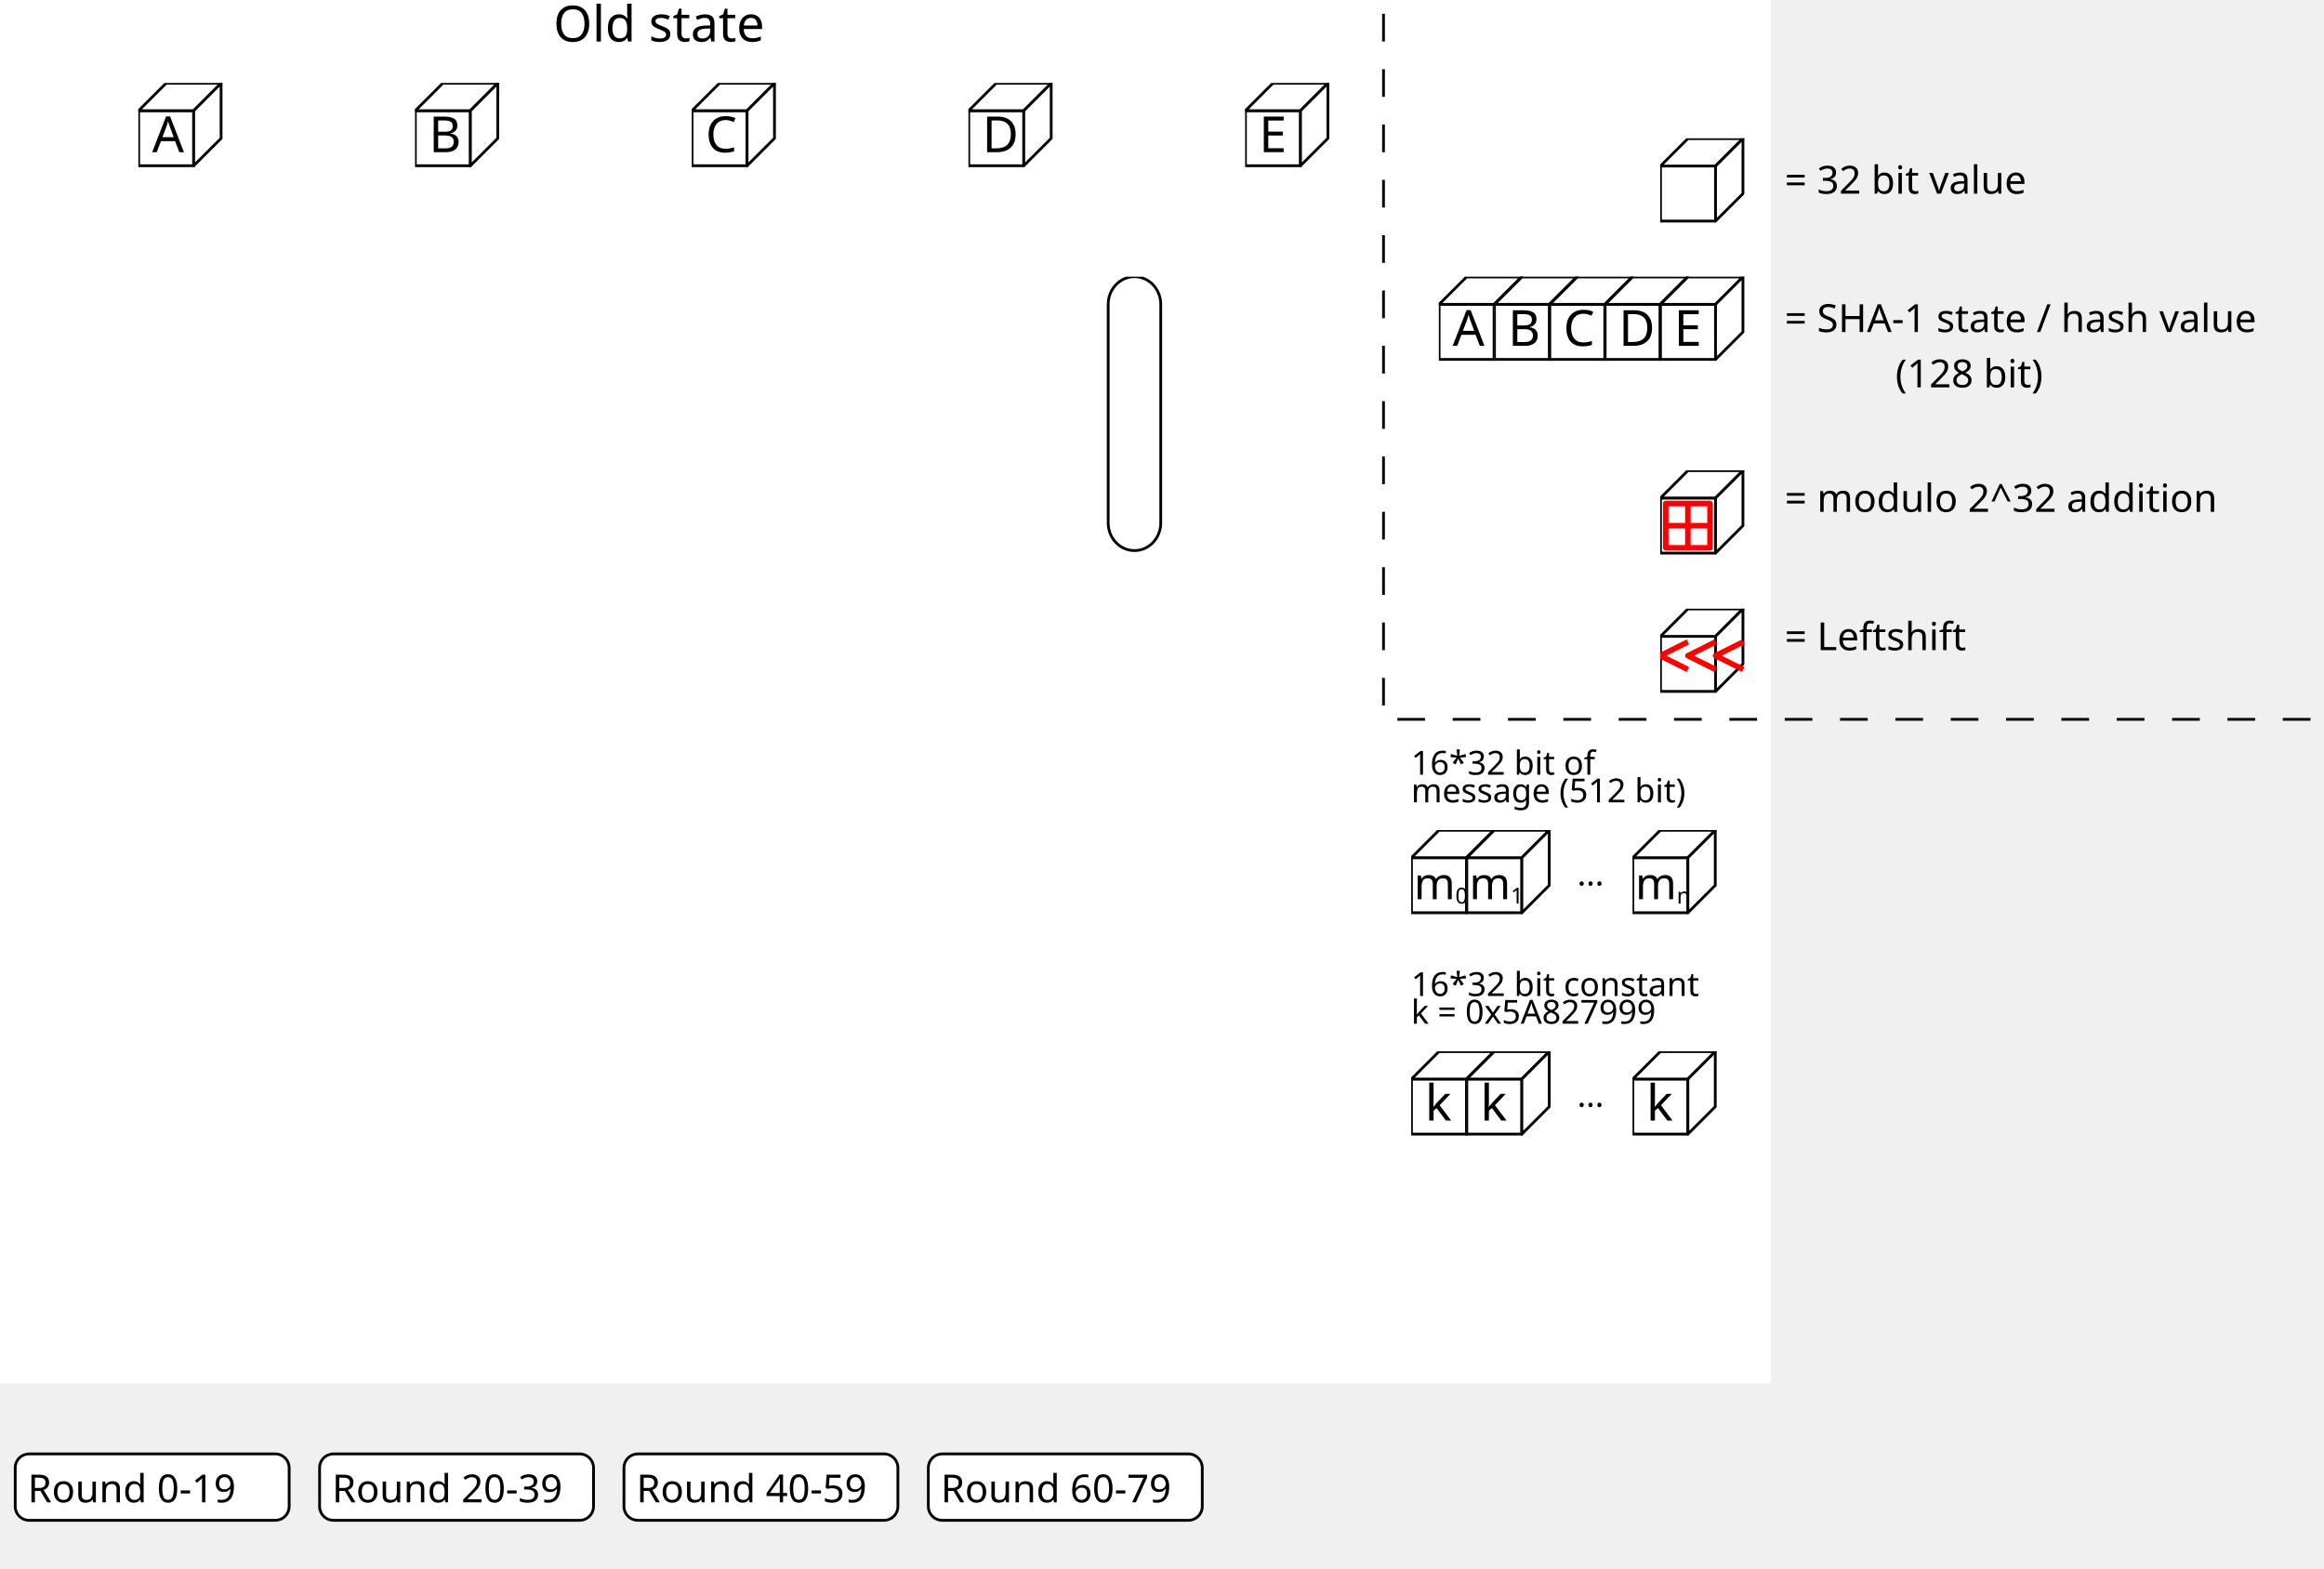
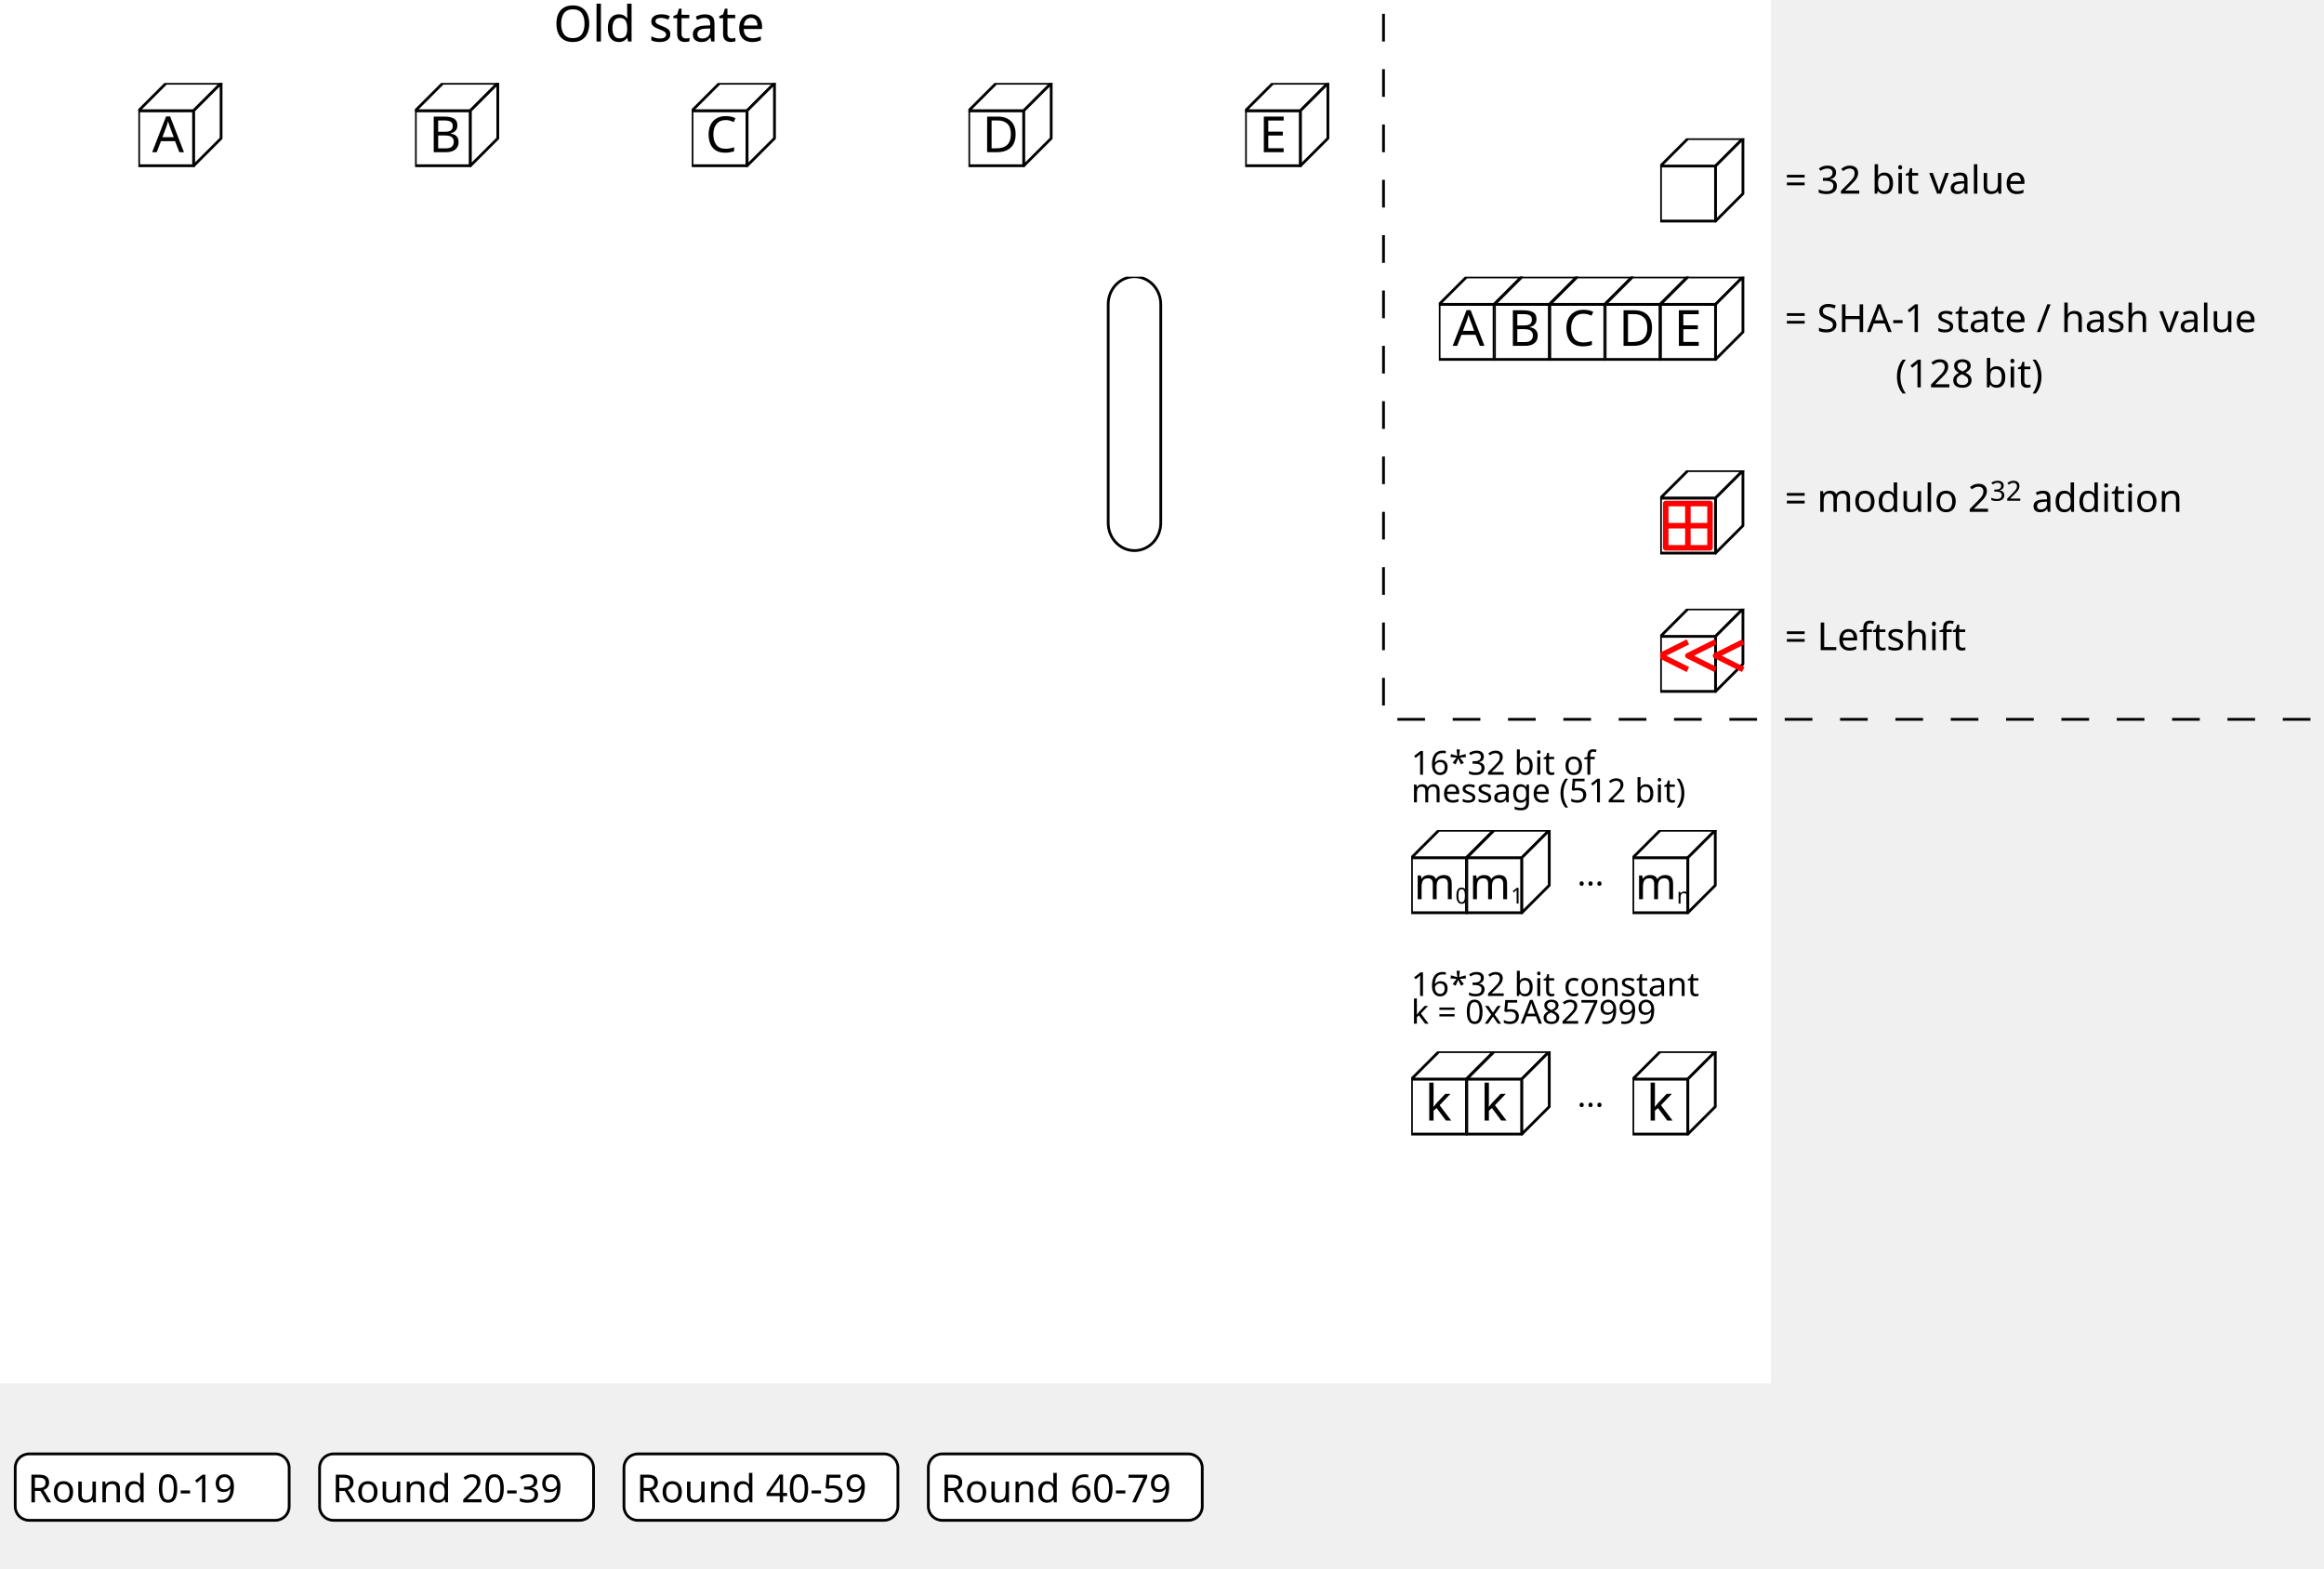
<svg xmlns="http://www.w3.org/2000/svg" xmlns:xlink="http://www.w3.org/1999/xlink" width="200mm" height="135mm" id="svg2">
  <defs id="defs4">
    <svg width="30" height="30" id="bit">
      <rect y="10" x="0.1" width="19.9" height="19.9" fill="white" stroke="black" />
      <polygon fill="white" stroke="black" points="0.1 10, 10 0.1, 29.9 0.1, 20 10" />
      <polygon fill="white" stroke="black" points="29.9 0.1, 29.9 20, 20 29.9, 20 10" />
    </svg>
    <svg width="30" height="30" id="a">
      <use xlink:href="#bit" x="0" y="0" />
      <text fill="black" x="5" y="25" style="font-size:18px;">
        A
       </text>
    </svg>
    <svg width="30" height="30" id="b">
      <use xlink:href="#bit" x="0" y="0" />
      <text fill="black" x="5" y="25" style="font-size:18px;">
        B
       </text>
    </svg>
    <svg width="30" height="30" id="c">
      <use xlink:href="#bit" x="0" y="0" />
      <text fill="black" x="5" y="25" style="font-size:18px;">
        C
       </text>
    </svg>
    <svg width="30" height="30" id="d">
      <use xlink:href="#bit" x="0" y="0" />
      <text fill="black" x="5" y="25" style="font-size:18px;">
        D
       </text>
    </svg>
    <svg width="30" height="30" id="e">
      <use xlink:href="#bit" x="0" y="0" />
      <text fill="black" x="5" y="25" style="font-size:18px;">
        E
       </text>
    </svg>
    <svg width="30" height="30" id="m0">
      <use xlink:href="#bit" x="0" y="0" />
      <text fill="black" x="1" y="25" style="font-size:16px;">
       m<tspan style="baseline-shift:sub;font-size:8px">0</tspan>
      </text>
    </svg>
    <svg width="30" height="30" id="m1">
      <use xlink:href="#bit" x="0" y="0" />
      <text fill="black" x="1" y="25" style="font-size:16px;">
       m<tspan style="baseline-shift:sub;font-size:8px">1</tspan>
      </text>
    </svg>
    <svg width="30" height="30" id="mn">
      <use xlink:href="#bit" x="0" y="0" />
      <text fill="black" x="1" y="25" style="font-size:16px;">
       m<tspan style="baseline-shift:sub;font-size:8px">n</tspan>
      </text>
    </svg>
    <svg width="30" height="30" id="k">
      <use xlink:href="#bit" x="0" y="0" />
      <text fill="black" x="5" y="25" style="font-size:18px;">
       k
       </text>
    </svg>
    <svg id="f" width="20" height="100">
      <rect x="0.5" width="19" height="99" rx="10" ry="10" fill="white" stroke="black" />
      <text fill="black" x="8" y="50">
        F
        </text>
    </svg>
    <path id="arrow0" d="m 0 0 l 50 0 -4 -4 m 4 4 l -4 4" stroke="black" />
    <path id="arrow1" d="m 0 0 l 20 0 -4 -4 m 4 4 l -4 4" stroke="black" />
    <svg id="xor" width="30" height="30">
      <use xlink:href="#bit" x="0" y="0" />
      <circle cx="15" cy="15" r="13" stroke="red" stroke-width="2" />
      <path d="M 15 2 l 0 26 M 2 15 l 26 0" stroke="red" stroke-width="2" />
    </svg>
    <svg id="shift" width="30" height="30">
      <use xlink:href="#bit" x="0" y="0" />
      <path d="M 10 12 l -10 5 10 5 m 10 -10 l -10 5 10 5 m 10 -10 l -10 5 10 5" stroke="red" stroke-width="2" />
    </svg>
    <svg id="add" width="30" height="30">
      <use xlink:href="#bit" x="0" y="0" />
      <rect x="2" y="12" width="16" height="16" stroke="red" stroke-width="2" />
      <path d="M 10 12 l 0 16 M 2 20 l 16 0" stroke="red" stroke-width="2" />
    </svg>
  </defs>
  <g style="fill:none;fill-rule:evenodd;stroke:none;stroke-width:1px;stroke-linecap:butt;stroke-linejoin:round;stroke-opacity:1;font-family:'sans';" id="g2383 " transform="scale(0.9)">
    <rect x="0" y="0" width="640" height="500" fill="white" />
    <svg id="f" width="20" height="100" x="400" y="100">
      <rect x="0.5" width="19" height="99" rx="10" ry="10" fill="white" stroke="black">
        <animateColor attributeName="fill" id="f_ani" begin="b02.end" dur="1" from="#ffffff" to="#ff0000" />
        <animateColor attributeName="fill" id="f_ani2" begin="f_ani.end" dur="1" from="#ff0000" to="#ffffff" fill="freeze" />
      </rect>
      <text fill="black" x="5" y="50" opacity="0">
        F
        <animate attributeName="opacity" from="1" to="1" begin="round1.click" dur="1" fill="freeze" />
        <animate attributeName="opacity" from="0" to="0" begin="round2.click" dur="1" fill="freeze" />
        <animate attributeName="opacity" from="0" to="0" begin="round3.click" dur="1" fill="freeze" />
        <animate attributeName="opacity" from="0" to="0" begin="round4.click" dur="1" fill="freeze" />
      </text>
      <text fill="black" x="5" y="50" opacity="0">
        G
        <animate attributeName="opacity" from="0" to="0" begin="round1.click" dur="1" fill="freeze" />
        <animate attributeName="opacity" from="1" to="1" begin="round2.click" dur="1" fill="freeze" />
        <animate attributeName="opacity" from="0" to="0" begin="round3.click" dur="1" fill="freeze" />
        <animate attributeName="opacity" from="0" to="0" begin="round4.click" dur="1" fill="freeze" />
      </text>
      <text fill="black" x="5" y="50" opacity="0">
        H
        <animate attributeName="opacity" from="0" to="0" begin="round1.click" dur="1" fill="freeze" />
        <animate attributeName="opacity" from="0" to="0" begin="round2.click" dur="1" fill="freeze" />
        <animate attributeName="opacity" from="1" to="1" begin="round3.click" dur="1" fill="freeze" />
        <animate attributeName="opacity" from="0" to="0" begin="round4.click" dur="1" fill="freeze" />
      </text>
      <text fill="black" x="5" y="50" opacity="0">
        I
        <animate attributeName="opacity" from="0" to="0" begin="round1.click" dur="1" fill="freeze" />
        <animate attributeName="opacity" from="0" to="0" begin="round2.click" dur="1" fill="freeze" />
        <animate attributeName="opacity" from="0" to="0" begin="round3.click" dur="1" fill="freeze" />
        <animate attributeName="opacity" from="1" to="1" begin="round4.click" dur="1" fill="freeze" />
      </text>
    </svg>
    <use xlink:href="#a" x="50" y="30">
      <animate attributeName="x" from="50" to="50" begin="start.begin" dur="0" fill="freeze" />
      <animate attributeName="y" id="a01" from="30" to="135" begin="start.begin" dur="2" fill="freeze" />
      <animate attributeName="y" id="a03" from="135" to="220" begin="f01.end+1" dur="2" fill="freeze" />
      <animate attributeName="y" id="a06" from="220" to="300" begin="b03.end+1" dur="2" fill="freeze" />
      <animate attributeName="y" id="a07" from="300" to="380" begin="m01.end+1" dur="2" fill="freeze" />
      <animate attributeName="y" id="a08y" from="380" to="460" begin="k01.end+1" dur="3" fill="freeze" />
      <animate attributeName="x" id="a08x" from="50" to="150" begin="k01.end+1" dur="3" fill="freeze" />
      <animate attributeName="y" id="a09" from="460" to="30" begin="a08y.end+2" dur="5" fill="freeze" />
    </use>
    <use xlink:href="#b" x="150" y="30">
      <animate attributeName="x" from="150" to="150" begin="start.begin" dur="0" fill="freeze" />
      <animate attributeName="y" id="b01" from="30" to="170" begin="start.begin" dur="2" fill="freeze" />
      <animate attributeName="y" id="b03" from="170" to="220" begin="a05.end+1" dur="2" fill="freeze" />
      <animate attributeName="y" id="b06" from="220" to="300" begin="b03.end+1" dur="2" fill="freeze" />
      <animate attributeName="y" id="b07" from="300" to="380" begin="m01.end+1" dur="2" fill="freeze" />
      <animate attributeName="y" id="b08y" from="380" to="460" begin="k01.end+1" dur="3" fill="freeze" />
      <animate attributeName="x" id="b08x" from="150" to="250" begin="k01.end+1" dur="3" fill="freeze" />
      <animate attributeName="y" id="b09" from="460" to="30" begin="a08y.end+2" dur="5" fill="freeze" />
    </use>
    <use xlink:href="#b" x="-150" y="170">
      <animate attributeName="x" id="b02" from="150" to="400" begin="b01.end" dur="5" />
    </use>
    <use xlink:href="#c" x="250" y="30">
      <animate attributeName="x" from="250" to="250" begin="start.begin" dur="0" fill="freeze" />
      <animate attributeName="y" id="c01" from="30" to="135" begin="start.begin" dur="2" fill="freeze" />
      <animate attributeName="y" id="c03" from="135" to="220" begin="a05.end+1" dur="2" fill="freeze" />
      <animate attributeName="y" id="c06" from="220" to="300" begin="b03.end+1" dur="2" fill="freeze" />
      <animate attributeName="y" id="c07" from="300" to="380" begin="m01.end+1" dur="2" fill="freeze" />
      <animate attributeName="y" id="c08y" from="380" to="460" begin="k01.end+1" dur="3" fill="freeze" />
      <animate attributeName="x" id="c08x" from="250" to="350" begin="k01.end+1" dur="3" fill="freeze" />
      <animate attributeName="y" id="c09" from="460" to="30" begin="a08y.end+2" dur="5" fill="freeze" />
    </use>
    <use xlink:href="#c" x="-250" y="135">
      <animate attributeName="x" id="c02" from="250" to="400" begin="b01.end+2" dur="3" />
    </use>
    <use xlink:href="#d" x="350" y="30">
      <animate attributeName="x" from="350" to="350" begin="start.begin" dur="0" fill="freeze" />
      <animate attributeName="y" id="d01" from="30" to="100" begin="start.begin" dur="2" fill="freeze" />
      <animate attributeName="y" id="d03" from="100" to="220" begin="a05.end+1" dur="2" fill="freeze" />
      <animate attributeName="y" id="d06" from="220" to="300" begin="b03.end+1" dur="2" fill="freeze" />
      <animate attributeName="y" id="d07" from="300" to="380" begin="m01.end+1" dur="2" fill="freeze" />
      <animate attributeName="y" id="d08y" from="380" to="460" begin="k01.end+1" dur="3" fill="freeze" />
      <animate attributeName="x" id="d08x" from="350" to="450" begin="k01.end+1" dur="3" fill="freeze" />
      <animate attributeName="y" id="d09" from="460" to="30" begin="a08y.end+2" dur="5" fill="freeze" />
    </use>
    <use xlink:href="#d" x="-350" y="100">
      <animate attributeName="x" id="d02" from="350" to="400" begin="b01.end+4" dur="1" />
    </use>
    <use xlink:href="#e" x="450" y="30">
      <animate attributeName="x" from="450" to="450" begin="start.begin" dur="0" fill="freeze" />
      <animate attributeName="y" id="e01" from="30" to="135" begin="start.begin" dur="2" fill="freeze" />
      <animate attributeName="y" id="e03" from="135" to="220" begin="f01.end+1" dur="2" fill="freeze" />
      <animate attributeName="y" id="e06" from="220" to="300" begin="b03.end+1" dur="2" fill="freeze" />
      <animate attributeName="y" id="e07" from="300" to="380" begin="m01.end+1" dur="2" fill="freeze" />
      <animate attributeName="y" id="e08y" from="380" to="460" begin="k01.end+1" dur="3" fill="freeze" />
      <animate attributeName="x" id="e08x" from="450" to="50" begin="k01.end+1" dur="3" fill="freeze" />
      <animate attributeName="y" id="e09" from="460" to="30" begin="a08y.end+2" dur="5" fill="freeze" />
    </use>
    <use xlink:href="#a" x="50" y="220" opacity="0">
      <set attributeName="opacity" to="1" begin="a03.end" />
      <animate attributeName="x" id="a04" from="50" to="200" begin="a03.end" dur="2" fill="freeze" />
      <animate attributeName="x" id="a05" from="200" to="450" begin="a04.end+1" dur="3" fill="freeze" />
      <set attributeName="opacity" to="0" begin="a05.end" />
    </use>
    <use xlink:href="#bit" x="-400" y="135">
      <animate attributeName="x" id="f01" from="400" to="450" begin="f_ani2.end" dur="1" />
    </use>
    <use xlink:href="#add" x="-450" y="135">
      <set attributeName="y" to="135" begin="start.begin" />
      <set attributeName="x" to="450" dur="1" begin="f01.end" />
      <set attributeName="y" to="220" begin="a05.end" />
      <set attributeName="x" to="450" dur="1" begin="a05.end" />
      <set attributeName="y" to="300" begin="m01.end" />
      <set attributeName="x" to="450" dur="1" begin="m01.end" />
      <set attributeName="y" to="380" begin="k01.end" />
      <set attributeName="x" to="450" dur="1" begin="k01.end" />
    </use>
    <use xlink:href="#shift" x="200" y="220" opacity="0">
      <set attributeName="x" to="200" begin="start.begin" />
      <set attributeName="opacity" to="1" dur="1" begin="a04.end" />
      <set attributeName="x" to="150" begin="b03.end" />
      <set attributeName="opacity" to="1" dur="1" begin="b03.end" />
    </use>
    <text fill="black" x="510" y="280" style="font-size:12px;">
16*32 bit of
</text>
    <text fill="black" x="510" y="290" style="font-size:12px;">
message (512 bit)
</text>
    <use xlink:href="#m0" x="510" y="300">
      <animate attributeName="x" from="510" to="510" begin="start.begin" dur="0" fill="freeze" />
      <set attributeName="opacity" to="1" begin="start.begin" />
      <animate attributeName="x" id="m01" from="510" to="450" begin="e06.end" dur="1" fill="freeze" />
      <set attributeName="opacity" to="0" begin="m01.end" />
    </use>
    <use xlink:href="#m1" x="530" y="300">
      <animate attributeName="x" from="530" to="530" begin="start.begin" dur="0" fill="freeze" />
      <animate attributeName="x" id="m02" from="530" to="510" begin="a09.end-1" dur="1" fill="freeze" />
    </use>
    <text fill="black" x="570" y="320">
...
</text>
    <use xlink:href="#mn" x="590" y="300">
</use>
    <text fill="black" x="510" y="360" style="font-size:12px;">
16*32 bit constant
</text>
    <text fill="black" x="510" y="370" style="font-size:12px;">
k = 0x5A827999
<animate attributeName="opacity" from="1" to="1" begin="round1.click" dur="1" fill="freeze" />
      <animate attributeName="opacity" from="0" to="0" begin="round2.click" dur="1" fill="freeze" />
      <animate attributeName="opacity" from="0" to="0" begin="round3.click" dur="1" fill="freeze" />
      <animate attributeName="opacity" from="0" to="0" begin="round4.click" dur="1" fill="freeze" />
    </text>
    <text fill="black" x="510" y="370" style="font-size:12px;" opacity="0">
k = 0x6ED9EBA1
<animate attributeName="opacity" from="0" to="0" begin="round1.click" dur="1" fill="freeze" />
      <animate attributeName="opacity" from="1" to="1" begin="round2.click" dur="1" fill="freeze" />
      <animate attributeName="opacity" from="0" to="0" begin="round3.click" dur="1" fill="freeze" />
      <animate attributeName="opacity" from="0" to="0" begin="round4.click" dur="1" fill="freeze" />
    </text>
    <text fill="black" x="510" y="370" style="font-size:12px;" opacity="0">
k = 0x8F1BBCDC
<animate attributeName="opacity" from="0" to="0" begin="round1.click" dur="1" fill="freeze" />
      <animate attributeName="opacity" from="0" to="0" begin="round2.click" dur="1" fill="freeze" />
      <animate attributeName="opacity" from="1" to="1" begin="round3.click" dur="1" fill="freeze" />
      <animate attributeName="opacity" from="0" to="0" begin="round4.click" dur="1" fill="freeze" />
    </text>
    <text fill="black" x="510" y="370" style="font-size:12px;" opacity="0">
k = 0xCA62C1D6
<animate attributeName="opacity" from="0" to="0" begin="round1.click" dur="1" fill="freeze" />
      <animate attributeName="opacity" from="0" to="0" begin="round2.click" dur="1" fill="freeze" />
      <animate attributeName="opacity" from="0" to="0" begin="round3.click" dur="1" fill="freeze" />
      <animate attributeName="opacity" from="1" to="1" begin="round4.click" dur="1" fill="freeze" />
    </text>
    <use xlink:href="#k" x="510" y="380">
      <animate attributeName="x" from="510" to="510" begin="start.begin" dur="0" fill="freeze" />
      <set attributeName="opacity" to="1" begin="start.begin" />
      <animate attributeName="x" id="k01" from="510" to="450" begin="e07.end" dur="1" fill="freeze" />
      <set attributeName="opacity" to="0" begin="k01.end" />
    </use>
    <use xlink:href="#k" x="530" y="380">
      <animate attributeName="x" from="530" to="530" begin="start.begin" dur="0" fill="freeze" />
      <animate attributeName="x" id="k02" from="530" to="510" begin="a09.end-1" dur="1" fill="freeze" />
    </use>
    <text fill="black" x="570" y="400">
...
</text>
    <use xlink:href="#k" x="590" y="380">
</use>
    <text fill="black" x="200" y="15" style="font-size:18px;">
Old state
</text>
    <text fill="black" x="120" y="520" opacity="0" style="font-size:18px;">
      <set attributeName="opacity" to="0" begin="start.begin" />
      <set attributeName="opacity" to="1" begin="a08x.end" />
New state for next round
</text>
    <text fill="black" x="140" y="190" opacity="0" style="font-size:38px;">
      <set attributeName="opacity" to="0" begin="start.begin" />
      <set attributeName="opacity" to="1" begin="a09.end" />
New round
</text>
    <use xlink:href="#bit" x="600" y="50" />
    <text fill="black" x="645" y="70" style="font-size:14px;">
= 32 bit value
</text>
    <use xlink:href="#a" x="520" y="100" />
    <use xlink:href="#b" x="540" y="100" />
    <use xlink:href="#c" x="560" y="100" />
    <use xlink:href="#d" x="580" y="100" />
    <use xlink:href="#e" x="600" y="100" />
    <text fill="black" x="645" y="120" style="font-size:14px;">
= SHA-1 state / hash value
</text>
    <text fill="black" x="685" y="140" style="font-size:14px;">
(128 bit)
</text>
    <path d="M 500 5 l 0 255 350 0" stroke="black" stroke-dasharray="10,10" />
    <use xlink:href="#add" x="600" y="170" />
    <text fill="black" x="645" y="185" style="font-size:14px;">
- = modulo 2^32 addition
+ = modulo 2<tspan style="baseline-shift:super;font-size:10px">32</tspan> addition
</text>
    <use xlink:href="#shift" x="600" y="220" />
    <text fill="black" x="645" y="235" style="font-size:14px;">
= Leftshift
</text>
    <svg x="0" y="0" width="1" height="1">
      <set attributeName="x" from="0" to="0" dur="1" id="start" begin="round1.click;round2.click;round3.click;round4.click" />
    </svg>
    <svg height="25" width="100" x="5" y="525" id="round1">
      <set attributeName="opacity" to="0" begin="start.begin" />
      <set attributeName="opacity" to="1" begin="a09.end" />
      <rect height="24" width="99" x="0.5" y="0.5" rx="5" ry="5" stroke="black" fill="white" />
      <text fill="black" x="5" y="18" style="font-size:14px;">
Round 0-19
</text>
    </svg>
    <svg height="25" width="100" x="115" y="525" id="round2">
      <set attributeName="opacity" to="0" begin="start.begin" />
      <set attributeName="opacity" to="1" begin="a09.end" />
      <rect height="24" width="99" x="0.5" y="0.5" rx="5" ry="5" stroke="black" fill="white" />
      <text fill="black" x="5" y="18" style="font-size:14px;">
Round 20-39
</text>
    </svg>
    <svg height="25" width="100" x="225" y="525" id="round3">
      <set attributeName="opacity" to="0" begin="start.begin" />
      <set attributeName="opacity" to="1" begin="a09.end" />
      <rect height="24" width="99" x="0.5" y="0.5" rx="5" ry="5" stroke="black" fill="white" />
      <text fill="black" x="5" y="18" style="font-size:14px;">
Round 40-59
</text>
    </svg>
    <svg height="25" width="100" x="335" y="525" id="round4">
      <set attributeName="opacity" to="0" begin="start.begin" />
      <set attributeName="opacity" to="1" begin="a09.end" />
      <rect height="24" width="99" x="0.5" y="0.5" rx="5" ry="5" stroke="black" fill="white" />
      <text fill="black" x="5" y="18" style="font-size:14px;">
Round 60-79
</text>
    </svg>
  </g>
</svg>
